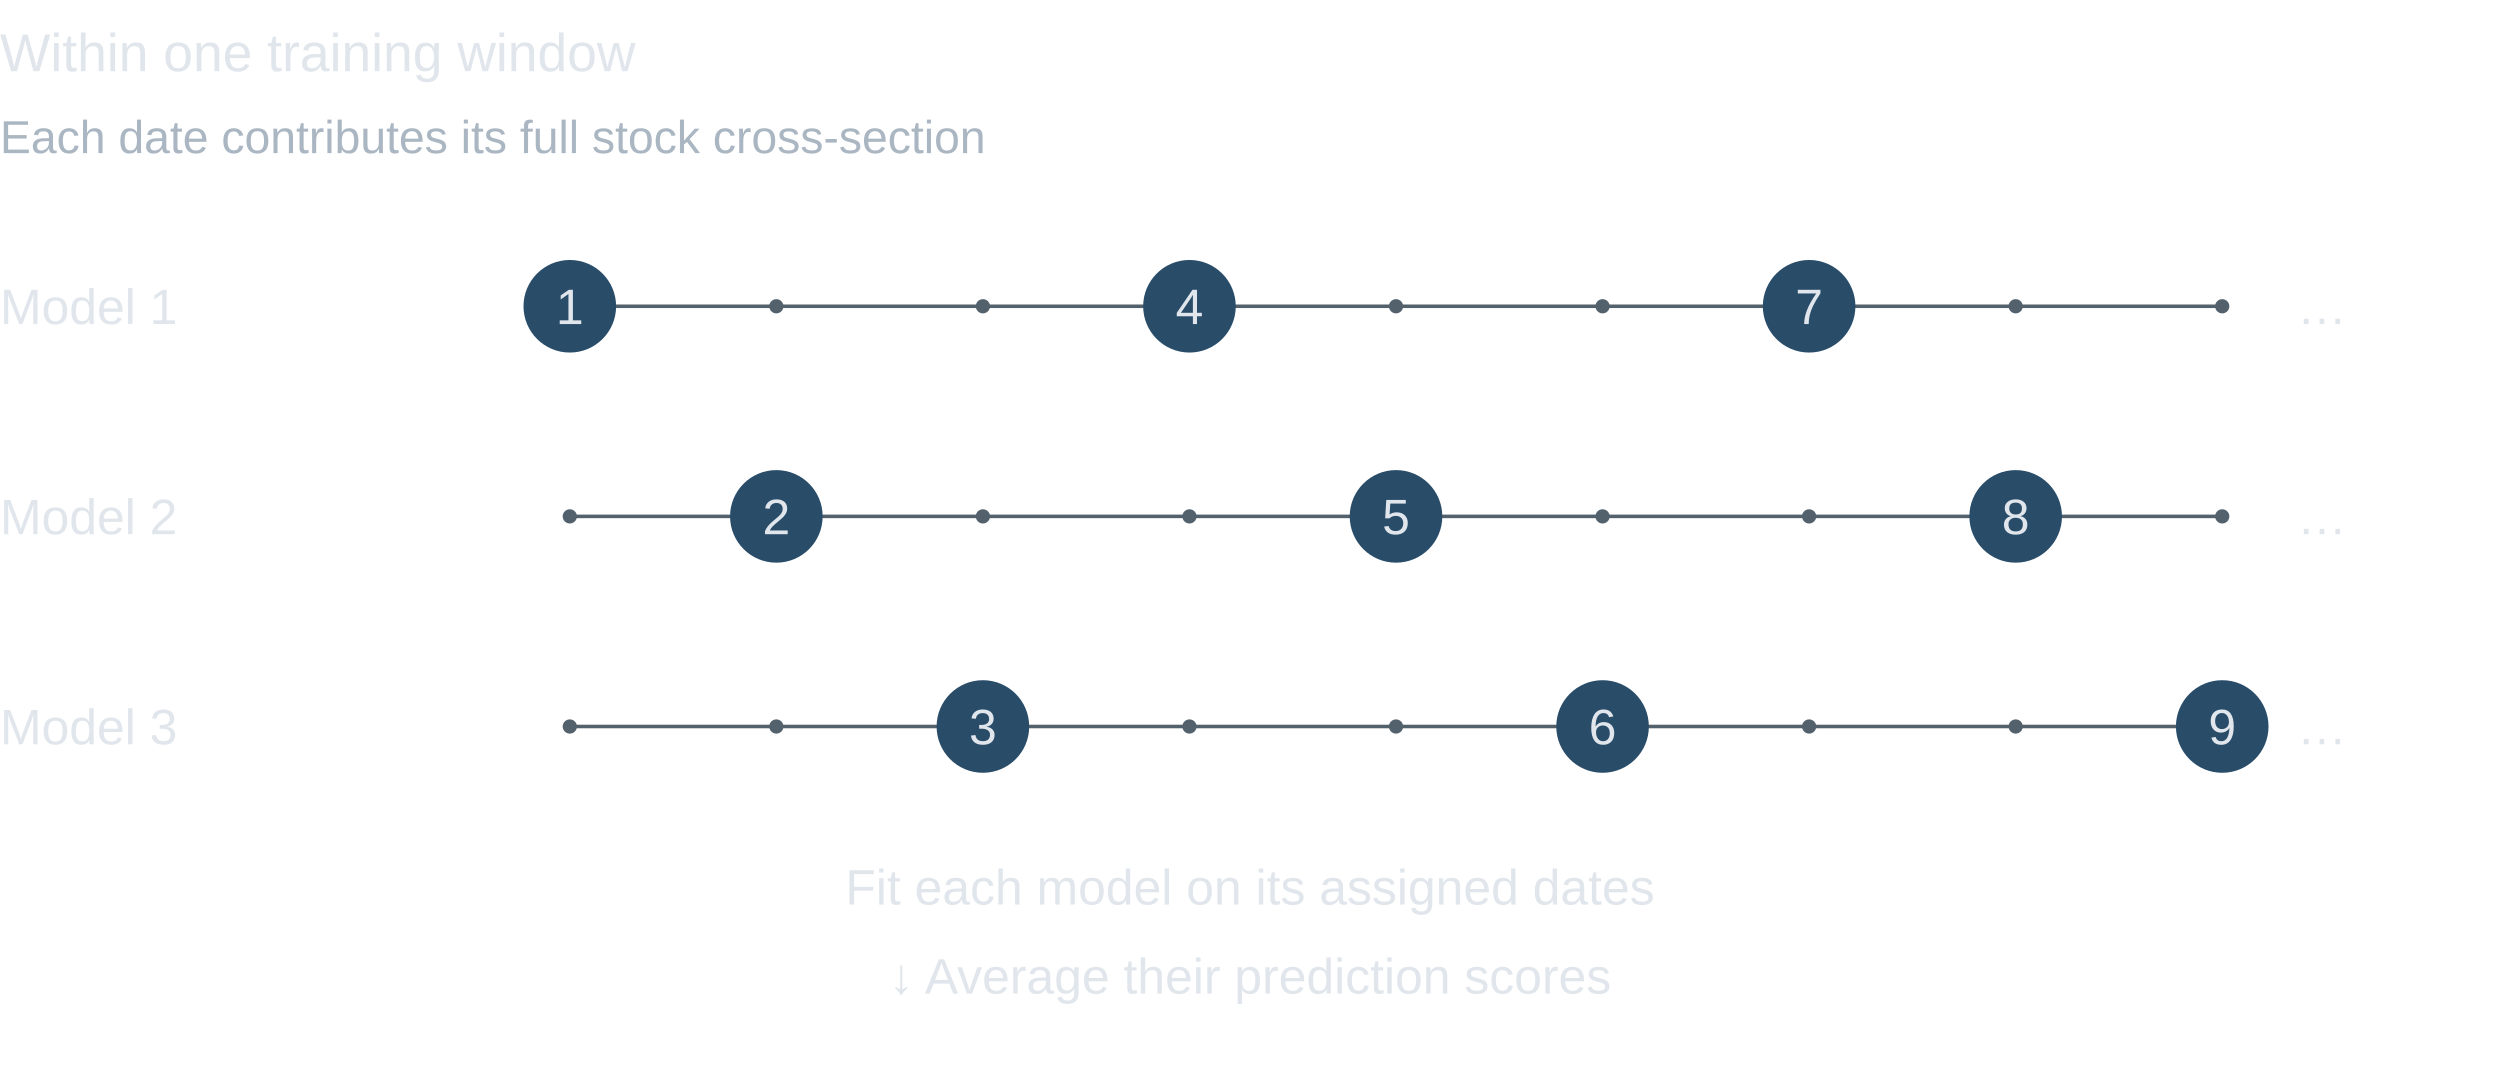
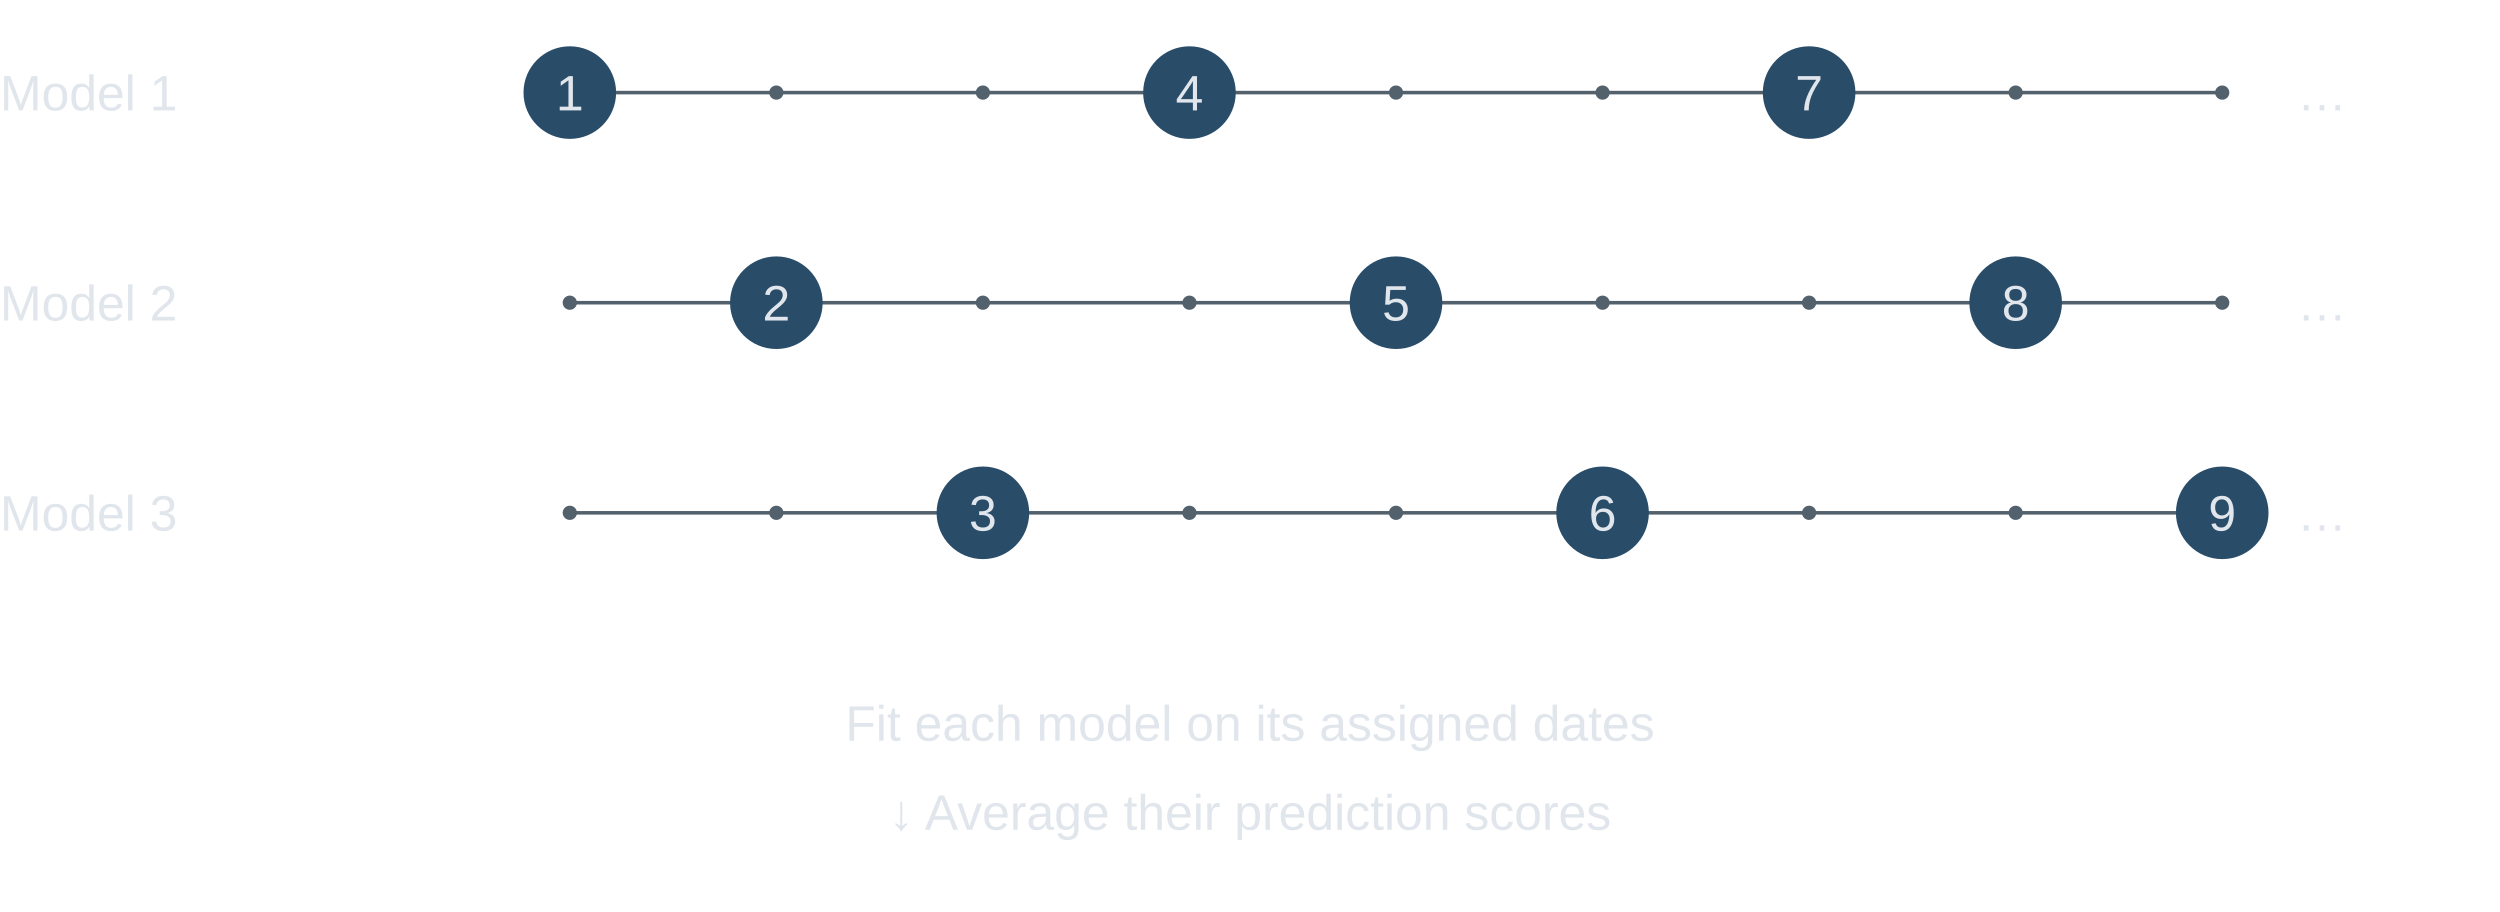
- <svg xmlns="http://www.w3.org/2000/svg" width="702" height="302" viewBox="0 0 702 302">
+ <svg xmlns="http://www.w3.org/2000/svg" width="702" height="256" viewBox="0 0 702 256">
  <g font-family="Arial, DejaVu Sans, sans-serif" fill="#e0e6ec">
-     <text x="0" y="20" font-size="15" text-anchor="start" fill="#e0e6ec">Within one training window</text>
-     <text x="0" y="43" font-size="13" text-anchor="start" fill="#aab6c2">Each date contributes its full stock cross-section</text>
-     <text x="0" y="91" font-size="14" text-anchor="start" fill="#e0e6ec">Model 1</text>
-     <line x1="160" y1="86" x2="624" y2="86" stroke="#53616d" />
-     <circle cx="160" cy="86" r="13" fill="#294c69" />
-     <text x="160" y="91" font-size="14" text-anchor="middle" fill="#e0e6ec">1</text>
-     <circle cx="218" cy="86" r="2" fill="#53616d" />
-     <circle cx="276" cy="86" r="2" fill="#53616d" />
-     <circle cx="334" cy="86" r="13" fill="#294c69" />
-     <text x="334" y="91" font-size="14" text-anchor="middle" fill="#e0e6ec">4</text>
-     <circle cx="392" cy="86" r="2" fill="#53616d" />
-     <circle cx="450" cy="86" r="2" fill="#53616d" />
-     <circle cx="508" cy="86" r="13" fill="#294c69" />
-     <text x="508" y="91" font-size="14" text-anchor="middle" fill="#e0e6ec">7</text>
-     <circle cx="566" cy="86" r="2" fill="#53616d" />
-     <circle cx="624" cy="86" r="2" fill="#53616d" />
-     <text x="652" y="91" font-size="14" text-anchor="middle" fill="#e0e6ec">…</text>
-     <text x="0" y="150" font-size="14" text-anchor="start" fill="#e0e6ec">Model 2</text>
-     <line x1="160" y1="145" x2="624" y2="145" stroke="#53616d" />
-     <circle cx="160" cy="145" r="2" fill="#53616d" />
-     <circle cx="218" cy="145" r="13" fill="#294c69" />
-     <text x="218" y="150" font-size="14" text-anchor="middle" fill="#e0e6ec">2</text>
-     <circle cx="276" cy="145" r="2" fill="#53616d" />
-     <circle cx="334" cy="145" r="2" fill="#53616d" />
-     <circle cx="392" cy="145" r="13" fill="#294c69" />
-     <text x="392" y="150" font-size="14" text-anchor="middle" fill="#e0e6ec">5</text>
-     <circle cx="450" cy="145" r="2" fill="#53616d" />
-     <circle cx="508" cy="145" r="2" fill="#53616d" />
-     <circle cx="566" cy="145" r="13" fill="#294c69" />
-     <text x="566" y="150" font-size="14" text-anchor="middle" fill="#e0e6ec">8</text>
-     <circle cx="624" cy="145" r="2" fill="#53616d" />
-     <text x="652" y="150" font-size="14" text-anchor="middle" fill="#e0e6ec">…</text>
-     <text x="0" y="209" font-size="14" text-anchor="start" fill="#e0e6ec">Model 3</text>
-     <line x1="160" y1="204" x2="624" y2="204" stroke="#53616d" />
-     <circle cx="160" cy="204" r="2" fill="#53616d" />
-     <circle cx="218" cy="204" r="2" fill="#53616d" />
-     <circle cx="276" cy="204" r="13" fill="#294c69" />
-     <text x="276" y="209" font-size="14" text-anchor="middle" fill="#e0e6ec">3</text>
-     <circle cx="334" cy="204" r="2" fill="#53616d" />
-     <circle cx="392" cy="204" r="2" fill="#53616d" />
-     <circle cx="450" cy="204" r="13" fill="#294c69" />
-     <text x="450" y="209" font-size="14" text-anchor="middle" fill="#e0e6ec">6</text>
-     <circle cx="508" cy="204" r="2" fill="#53616d" />
-     <circle cx="566" cy="204" r="2" fill="#53616d" />
-     <circle cx="624" cy="204" r="13" fill="#294c69" />
-     <text x="624" y="209" font-size="14" text-anchor="middle" fill="#e0e6ec">9</text>
-     <text x="652" y="209" font-size="14" text-anchor="middle" fill="#e0e6ec">…</text>
-     <text x="351.0" y="254" font-size="14" text-anchor="middle" fill="#e0e6ec">Fit each model on its assigned dates</text>
-     <text x="351.0" y="279" font-size="14" text-anchor="middle" fill="#e0e6ec">↓  Average their prediction scores</text>
+     <text x="0" y="31" font-size="14" text-anchor="start" fill="#e0e6ec">Model 1</text>
+     <line x1="160" y1="26" x2="624" y2="26" stroke="#53616d" />
+     <circle cx="160" cy="26" r="13" fill="#294c69" />
+     <text x="160" y="31" font-size="14" text-anchor="middle" fill="#e0e6ec">1</text>
+     <circle cx="218" cy="26" r="2" fill="#53616d" />
+     <circle cx="276" cy="26" r="2" fill="#53616d" />
+     <circle cx="334" cy="26" r="13" fill="#294c69" />
+     <text x="334" y="31" font-size="14" text-anchor="middle" fill="#e0e6ec">4</text>
+     <circle cx="392" cy="26" r="2" fill="#53616d" />
+     <circle cx="450" cy="26" r="2" fill="#53616d" />
+     <circle cx="508" cy="26" r="13" fill="#294c69" />
+     <text x="508" y="31" font-size="14" text-anchor="middle" fill="#e0e6ec">7</text>
+     <circle cx="566" cy="26" r="2" fill="#53616d" />
+     <circle cx="624" cy="26" r="2" fill="#53616d" />
+     <text x="652" y="31" font-size="14" text-anchor="middle" fill="#e0e6ec">…</text>
+     <text x="0" y="90" font-size="14" text-anchor="start" fill="#e0e6ec">Model 2</text>
+     <line x1="160" y1="85" x2="624" y2="85" stroke="#53616d" />
+     <circle cx="160" cy="85" r="2" fill="#53616d" />
+     <circle cx="218" cy="85" r="13" fill="#294c69" />
+     <text x="218" y="90" font-size="14" text-anchor="middle" fill="#e0e6ec">2</text>
+     <circle cx="276" cy="85" r="2" fill="#53616d" />
+     <circle cx="334" cy="85" r="2" fill="#53616d" />
+     <circle cx="392" cy="85" r="13" fill="#294c69" />
+     <text x="392" y="90" font-size="14" text-anchor="middle" fill="#e0e6ec">5</text>
+     <circle cx="450" cy="85" r="2" fill="#53616d" />
+     <circle cx="508" cy="85" r="2" fill="#53616d" />
+     <circle cx="566" cy="85" r="13" fill="#294c69" />
+     <text x="566" y="90" font-size="14" text-anchor="middle" fill="#e0e6ec">8</text>
+     <circle cx="624" cy="85" r="2" fill="#53616d" />
+     <text x="652" y="90" font-size="14" text-anchor="middle" fill="#e0e6ec">…</text>
+     <text x="0" y="149" font-size="14" text-anchor="start" fill="#e0e6ec">Model 3</text>
+     <line x1="160" y1="144" x2="624" y2="144" stroke="#53616d" />
+     <circle cx="160" cy="144" r="2" fill="#53616d" />
+     <circle cx="218" cy="144" r="2" fill="#53616d" />
+     <circle cx="276" cy="144" r="13" fill="#294c69" />
+     <text x="276" y="149" font-size="14" text-anchor="middle" fill="#e0e6ec">3</text>
+     <circle cx="334" cy="144" r="2" fill="#53616d" />
+     <circle cx="392" cy="144" r="2" fill="#53616d" />
+     <circle cx="450" cy="144" r="13" fill="#294c69" />
+     <text x="450" y="149" font-size="14" text-anchor="middle" fill="#e0e6ec">6</text>
+     <circle cx="508" cy="144" r="2" fill="#53616d" />
+     <circle cx="566" cy="144" r="2" fill="#53616d" />
+     <circle cx="624" cy="144" r="13" fill="#294c69" />
+     <text x="624" y="149" font-size="14" text-anchor="middle" fill="#e0e6ec">9</text>
+     <text x="652" y="149" font-size="14" text-anchor="middle" fill="#e0e6ec">…</text>
+     <text x="351.0" y="208" font-size="14" text-anchor="middle" fill="#e0e6ec">Fit each model on its assigned dates</text>
+     <text x="351.0" y="233" font-size="14" text-anchor="middle" fill="#e0e6ec">↓  Average their prediction scores</text>
  </g>
</svg>
